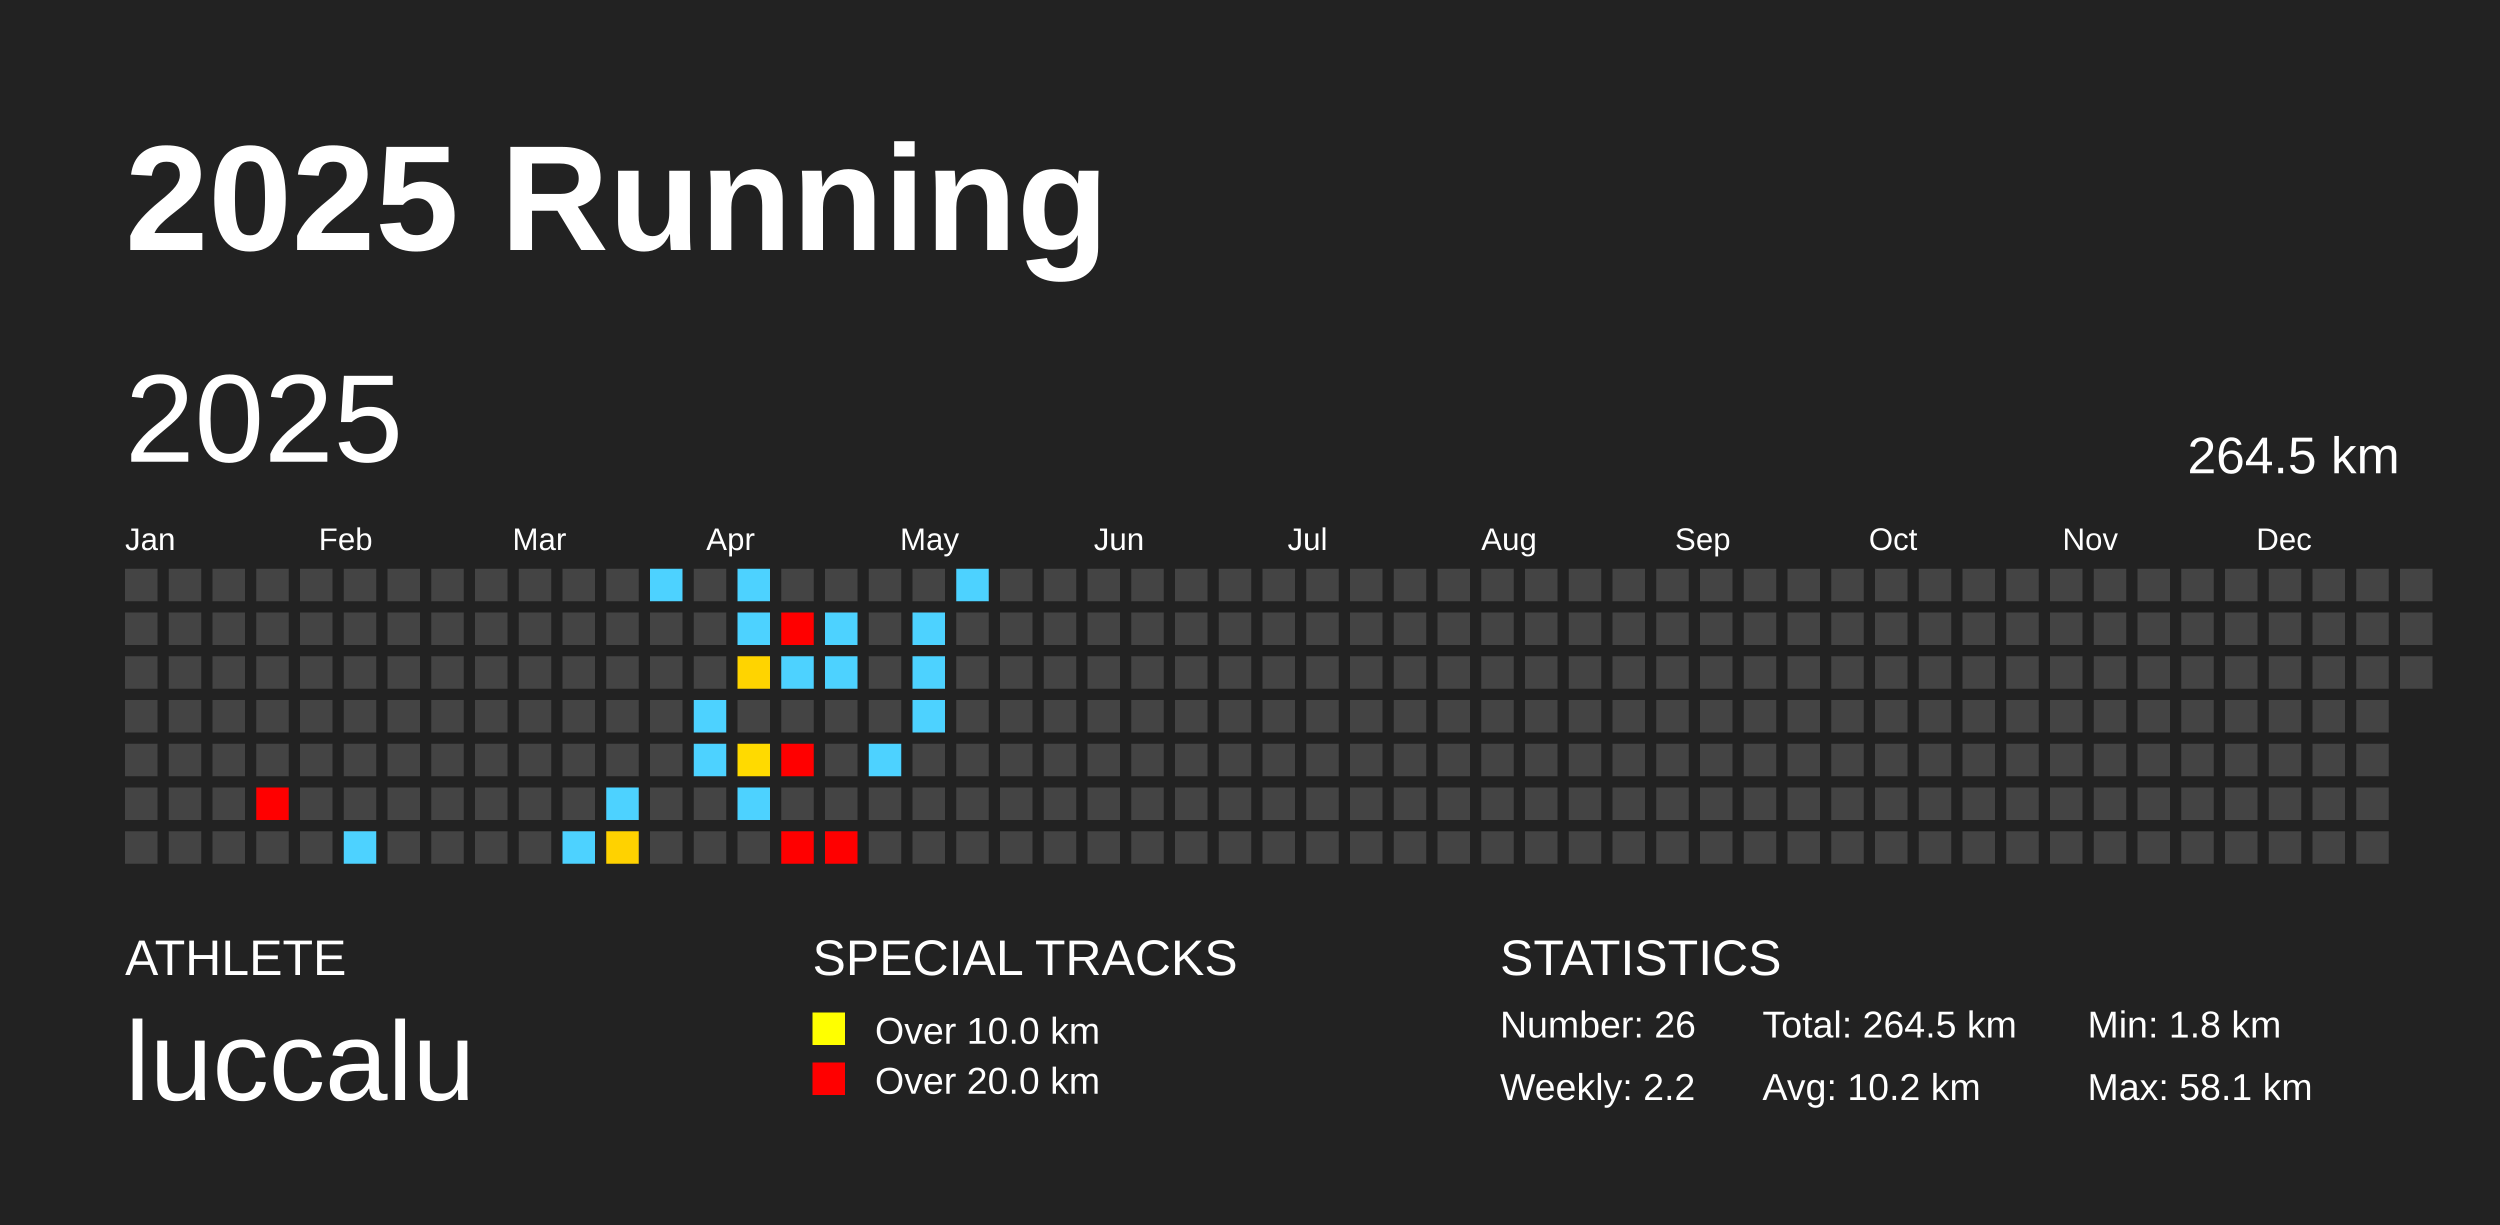
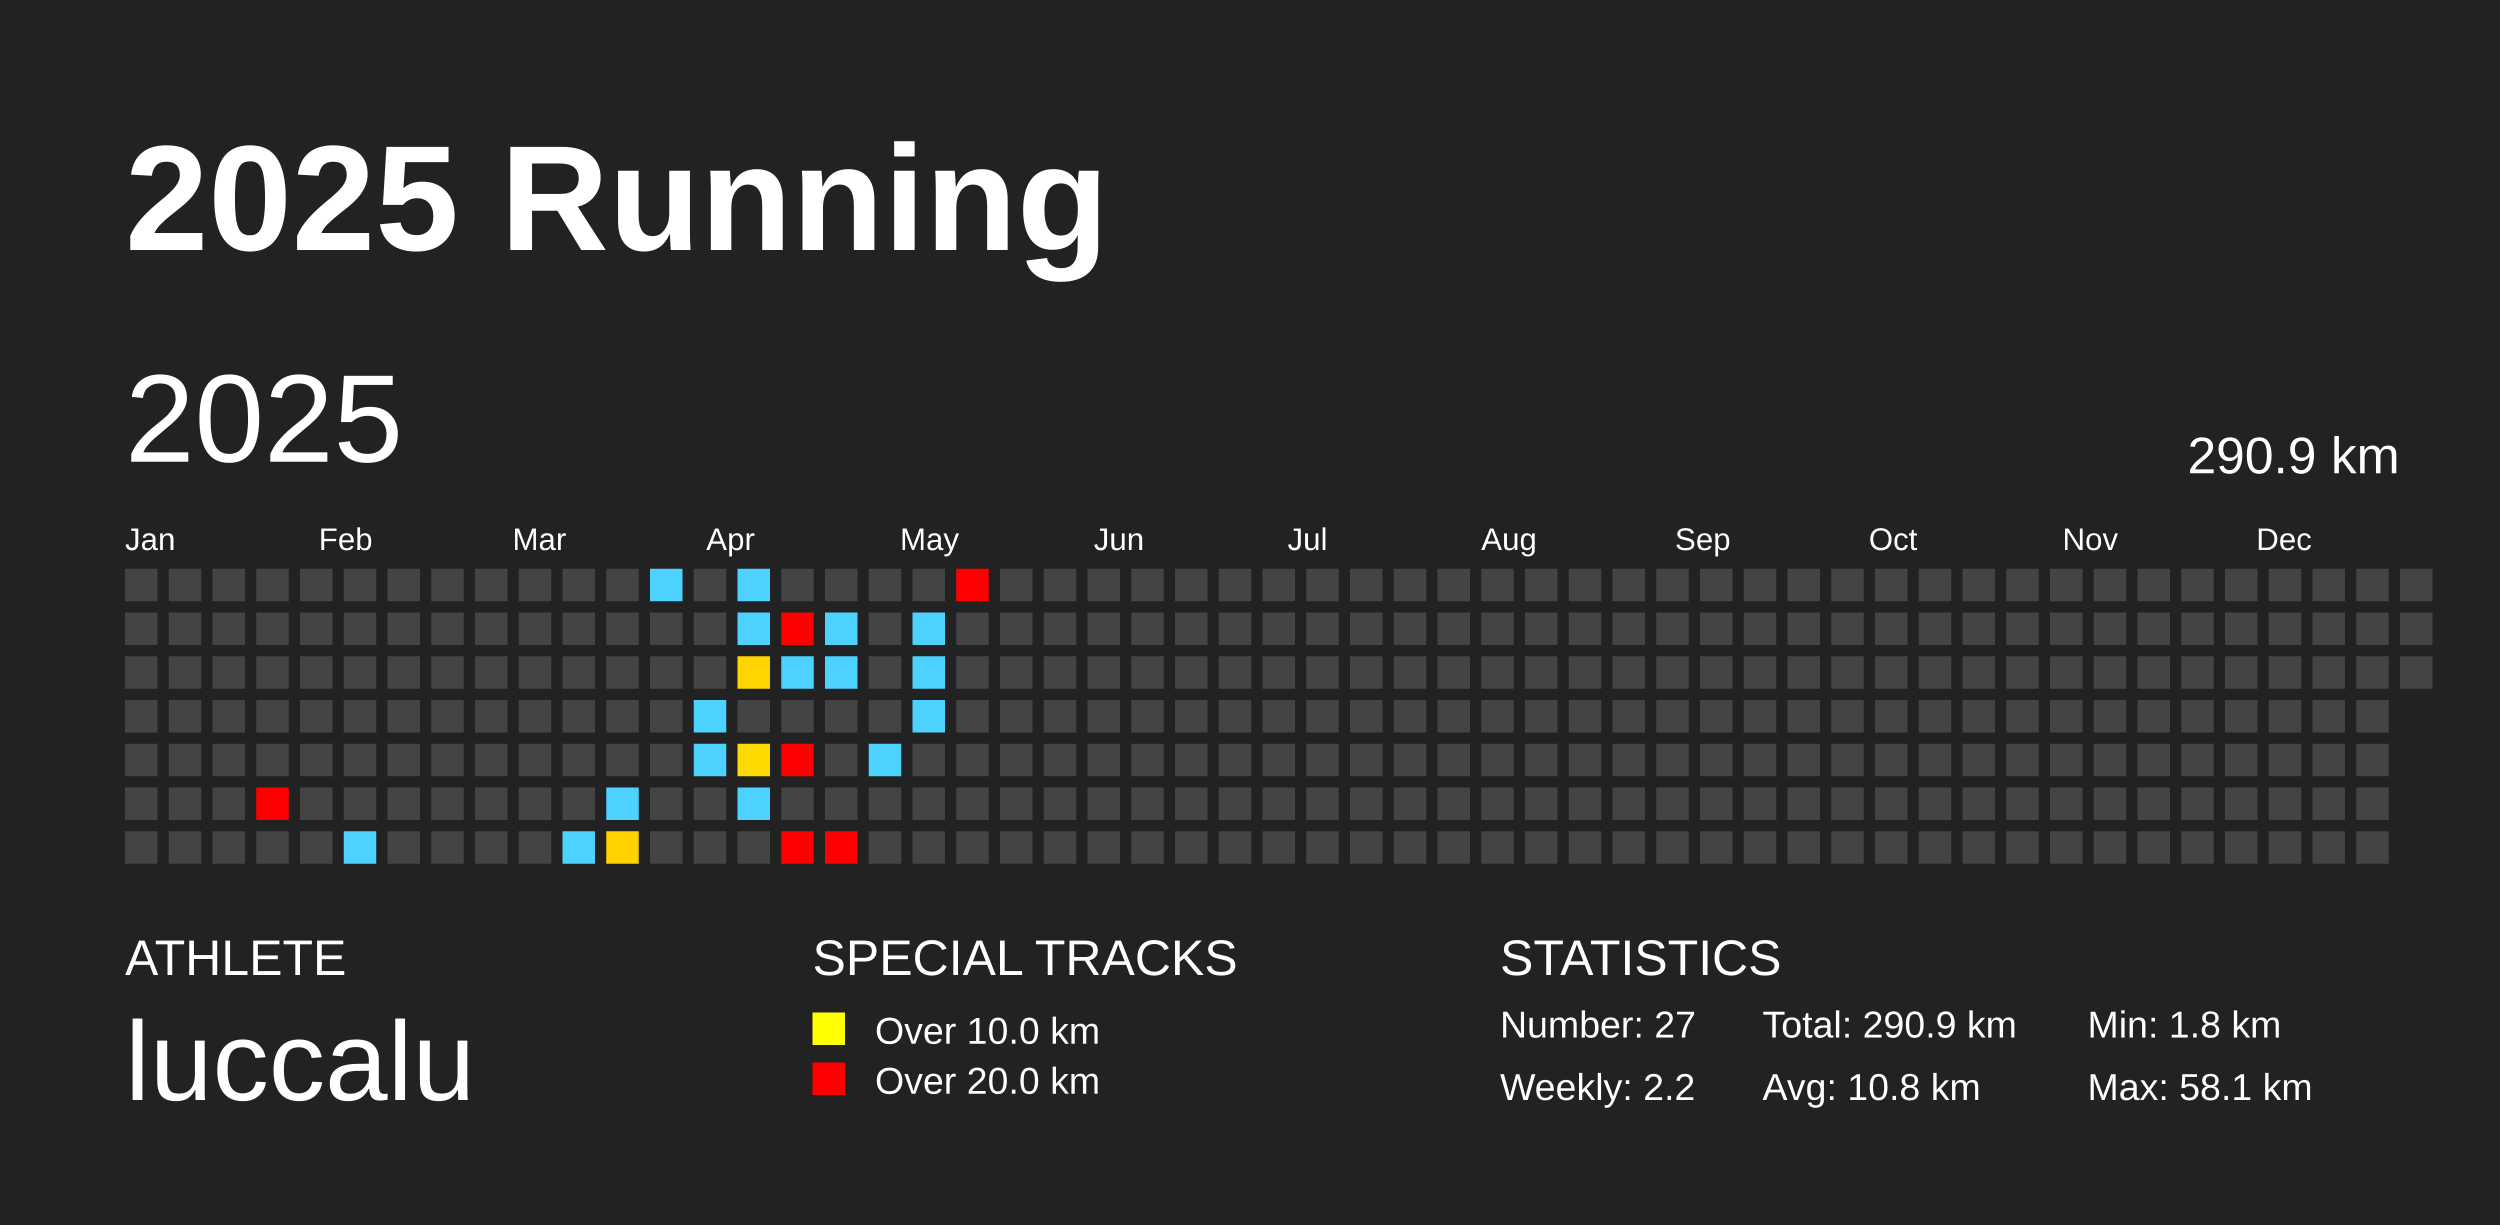
<svg xmlns="http://www.w3.org/2000/svg" baseProfile="full" height="98mm" version="1.1" viewBox="0,0,200,98" width="200mm">
  <defs />
  <rect fill="#222222" height="98" width="200" x="0" y="0" />
  <text fill="#FFFFFF" style="font-size:12px; font-family:Arial; font-weight:bold;" x="10" y="20">2025 Running</text>
  <text fill="#FFFFFF" style="font-size:4px; font-family:Arial" x="10" y="78">ATHLETE</text>
  <text fill="#FFFFFF" style="font-size:9px; font-family:Arial" x="10" y="88">luccalu</text>
  <text fill="#FFFFFF" style="font-size:4px; font-family:Arial" x="65" y="78">SPECIAL TRACKS</text>
  <rect fill="yellow" height="2.6" width="2.6" x="65" y="81" />
  <text fill="#FFFFFF" style="font-size:3px; font-family:Arial" x="70" y="83.5">Over 10.0 km</text>
  <rect fill="red" height="2.6" width="2.6" x="65" y="85" />
  <text fill="#FFFFFF" style="font-size:3px; font-family:Arial" x="70" y="87.5">Over 20.0 km</text>
  <text fill="#FFFFFF" style="font-size:4px; font-family:Arial" x="120" y="78">STATISTICS</text>
-   <text fill="#FFFFFF" style="font-size:3px; font-family:Arial" x="120" y="83">Number: 26</text>
+   <text fill="#FFFFFF" style="font-size:3px; font-family:Arial" x="120" y="83">Number: 27</text>
  <text fill="#FFFFFF" style="font-size:3px; font-family:Arial" x="120" y="88">Weekly: 2.2</text>
-   <text fill="#FFFFFF" style="font-size:3px; font-family:Arial" x="141" y="83">Total: 264.5 km</text>
-   <text fill="#FFFFFF" style="font-size:3px; font-family:Arial" x="141" y="88">Avg: 10.2 km</text>
+   <text fill="#FFFFFF" style="font-size:3px; font-family:Arial" x="141" y="83">Total: 290.9 km</text>
+   <text fill="#FFFFFF" style="font-size:3px; font-family:Arial" x="141" y="88">Avg: 10.8 km</text>
  <text fill="#FFFFFF" style="font-size:3px; font-family:Arial" x="167" y="83">Min: 1.8 km</text>
  <text fill="#FFFFFF" style="font-size:3px; font-family:Arial" x="167" y="88">Max: 58.1 km</text>
  <text dominant-baseline="hanging" fill="#FFFFFF" style="font-size:10.0px; font-family:Arial;" x="10" y="30">2025</text>
-   <text dominant-baseline="hanging" fill="#FFFFFF" style="font-size:4.125px; font-family:Arial;" x="175" y="35">264.5 km</text>
+   <text dominant-baseline="hanging" fill="#FFFFFF" style="font-size:4.125px; font-family:Arial;" x="175" y="35">290.9 km</text>
  <text fill="#FFFFFF" style="font-size:2.5px; font-family:Arial" x="10.0" y="44">Jan</text>
  <text fill="#FFFFFF" style="font-size:2.5px; font-family:Arial" x="25.5" y="44">Feb</text>
  <text fill="#FFFFFF" style="font-size:2.5px; font-family:Arial" x="41.0" y="44">Mar</text>
  <text fill="#FFFFFF" style="font-size:2.5px; font-family:Arial" x="56.5" y="44">Apr</text>
  <text fill="#FFFFFF" style="font-size:2.5px; font-family:Arial" x="72.0" y="44">May</text>
  <text fill="#FFFFFF" style="font-size:2.5px; font-family:Arial" x="87.5" y="44">Jun</text>
  <text fill="#FFFFFF" style="font-size:2.5px; font-family:Arial" x="103.0" y="44">Jul</text>
  <text fill="#FFFFFF" style="font-size:2.5px; font-family:Arial" x="118.5" y="44">Aug</text>
  <text fill="#FFFFFF" style="font-size:2.5px; font-family:Arial" x="134.0" y="44">Sep</text>
  <text fill="#FFFFFF" style="font-size:2.5px; font-family:Arial" x="149.5" y="44">Oct</text>
  <text fill="#FFFFFF" style="font-size:2.5px; font-family:Arial" x="165.0" y="44">Nov</text>
  <text fill="#FFFFFF" style="font-size:2.5px; font-family:Arial" x="180.5" y="44">Dec</text>
  <rect fill="#444444" height="2.6" width="2.6" x="10.0" y="45.5" />
  <rect fill="#444444" height="2.6" width="2.6" x="10.0" y="49.0" />
  <rect fill="#444444" height="2.6" width="2.6" x="10.0" y="52.5" />
  <rect fill="#444444" height="2.6" width="2.6" x="10.0" y="56.0" />
  <rect fill="#444444" height="2.6" width="2.6" x="10.0" y="59.5" />
  <rect fill="#444444" height="2.6" width="2.6" x="10.0" y="63.0" />
  <rect fill="#444444" height="2.6" width="2.6" x="10.0" y="66.5" />
  <rect fill="#444444" height="2.6" width="2.6" x="13.5" y="45.5" />
  <rect fill="#444444" height="2.6" width="2.6" x="13.5" y="49.0" />
  <rect fill="#444444" height="2.6" width="2.6" x="13.5" y="52.5" />
  <rect fill="#444444" height="2.6" width="2.6" x="13.5" y="56.0" />
  <rect fill="#444444" height="2.6" width="2.6" x="13.5" y="59.5" />
  <rect fill="#444444" height="2.6" width="2.6" x="13.5" y="63.0" />
  <rect fill="#444444" height="2.6" width="2.6" x="13.5" y="66.5" />
  <rect fill="#444444" height="2.6" width="2.6" x="17.0" y="45.5" />
  <rect fill="#444444" height="2.6" width="2.6" x="17.0" y="49.0" />
  <rect fill="#444444" height="2.6" width="2.6" x="17.0" y="52.5" />
  <rect fill="#444444" height="2.6" width="2.6" x="17.0" y="56.0" />
  <rect fill="#444444" height="2.6" width="2.6" x="17.0" y="59.5" />
  <rect fill="#444444" height="2.6" width="2.6" x="17.0" y="63.0" />
  <rect fill="#444444" height="2.6" width="2.6" x="17.0" y="66.5" />
  <rect fill="#444444" height="2.6" width="2.6" x="20.5" y="45.5" />
  <rect fill="#444444" height="2.6" width="2.6" x="20.5" y="49.0" />
  <rect fill="#444444" height="2.6" width="2.6" x="20.5" y="52.5" />
  <rect fill="#444444" height="2.6" width="2.6" x="20.5" y="56.0" />
  <rect fill="#444444" height="2.6" width="2.6" x="20.5" y="59.5" />
  <rect fill="red" height="2.6" width="2.6" x="20.5" y="63.0" />
  <rect fill="#444444" height="2.6" width="2.6" x="20.5" y="66.5" />
  <rect fill="#444444" height="2.6" width="2.6" x="24.0" y="45.5" />
  <rect fill="#444444" height="2.6" width="2.6" x="24.0" y="49.0" />
  <rect fill="#444444" height="2.6" width="2.6" x="24.0" y="52.5" />
  <rect fill="#444444" height="2.6" width="2.6" x="24.0" y="56.0" />
  <rect fill="#444444" height="2.6" width="2.6" x="24.0" y="59.5" />
  <rect fill="#444444" height="2.6" width="2.6" x="24.0" y="63.0" />
  <rect fill="#444444" height="2.6" width="2.6" x="24.0" y="66.5" />
  <rect fill="#444444" height="2.6" width="2.6" x="27.5" y="45.5" />
  <rect fill="#444444" height="2.6" width="2.6" x="27.5" y="49.0" />
  <rect fill="#444444" height="2.6" width="2.6" x="27.5" y="52.5" />
  <rect fill="#444444" height="2.6" width="2.6" x="27.5" y="56.0" />
  <rect fill="#444444" height="2.6" width="2.6" x="27.5" y="59.5" />
  <rect fill="#444444" height="2.6" width="2.6" x="27.5" y="63.0" />
  <rect fill="#4dd2ff" height="2.6" width="2.6" x="27.5" y="66.5" />
  <rect fill="#444444" height="2.6" width="2.6" x="31.0" y="45.5" />
  <rect fill="#444444" height="2.6" width="2.6" x="31.0" y="49.0" />
  <rect fill="#444444" height="2.6" width="2.6" x="31.0" y="52.5" />
  <rect fill="#444444" height="2.6" width="2.6" x="31.0" y="56.0" />
  <rect fill="#444444" height="2.6" width="2.6" x="31.0" y="59.5" />
  <rect fill="#444444" height="2.6" width="2.6" x="31.0" y="63.0" />
  <rect fill="#444444" height="2.6" width="2.6" x="31.0" y="66.5" />
  <rect fill="#444444" height="2.6" width="2.6" x="34.5" y="45.5" />
  <rect fill="#444444" height="2.6" width="2.6" x="34.5" y="49.0" />
  <rect fill="#444444" height="2.6" width="2.6" x="34.5" y="52.5" />
  <rect fill="#444444" height="2.6" width="2.6" x="34.5" y="56.0" />
  <rect fill="#444444" height="2.6" width="2.6" x="34.5" y="59.5" />
  <rect fill="#444444" height="2.6" width="2.6" x="34.5" y="63.0" />
  <rect fill="#444444" height="2.6" width="2.6" x="34.5" y="66.5" />
  <rect fill="#444444" height="2.6" width="2.6" x="38.0" y="45.5" />
  <rect fill="#444444" height="2.6" width="2.6" x="38.0" y="49.0" />
  <rect fill="#444444" height="2.6" width="2.6" x="38.0" y="52.5" />
  <rect fill="#444444" height="2.6" width="2.6" x="38.0" y="56.0" />
  <rect fill="#444444" height="2.6" width="2.6" x="38.0" y="59.5" />
  <rect fill="#444444" height="2.6" width="2.6" x="38.0" y="63.0" />
  <rect fill="#444444" height="2.6" width="2.6" x="38.0" y="66.5" />
  <rect fill="#444444" height="2.6" width="2.6" x="41.5" y="45.5" />
  <rect fill="#444444" height="2.6" width="2.6" x="41.5" y="49.0" />
  <rect fill="#444444" height="2.6" width="2.6" x="41.5" y="52.5" />
  <rect fill="#444444" height="2.6" width="2.6" x="41.5" y="56.0" />
  <rect fill="#444444" height="2.6" width="2.6" x="41.5" y="59.5" />
  <rect fill="#444444" height="2.6" width="2.6" x="41.5" y="63.0" />
  <rect fill="#444444" height="2.6" width="2.6" x="41.5" y="66.5" />
  <rect fill="#444444" height="2.6" width="2.6" x="45.0" y="45.5" />
  <rect fill="#444444" height="2.6" width="2.6" x="45.0" y="49.0" />
  <rect fill="#444444" height="2.6" width="2.6" x="45.0" y="52.5" />
  <rect fill="#444444" height="2.6" width="2.6" x="45.0" y="56.0" />
  <rect fill="#444444" height="2.6" width="2.6" x="45.0" y="59.5" />
  <rect fill="#444444" height="2.6" width="2.6" x="45.0" y="63.0" />
  <rect fill="#4dd2ff" height="2.6" width="2.6" x="45.0" y="66.5" />
  <rect fill="#444444" height="2.6" width="2.6" x="48.5" y="45.5" />
  <rect fill="#444444" height="2.6" width="2.6" x="48.5" y="49.0" />
  <rect fill="#444444" height="2.6" width="2.6" x="48.5" y="52.5" />
  <rect fill="#444444" height="2.6" width="2.6" x="48.5" y="56.0" />
  <rect fill="#444444" height="2.6" width="2.6" x="48.5" y="59.5" />
  <rect fill="#4dd2ff" height="2.6" width="2.6" x="48.5" y="63.0" />
  <rect fill="#ffd200" height="2.6" width="2.6" x="48.5" y="66.5" />
  <rect fill="#4dd2ff" height="2.6" width="2.6" x="52.0" y="45.5" />
  <rect fill="#444444" height="2.6" width="2.6" x="52.0" y="49.0" />
  <rect fill="#444444" height="2.6" width="2.6" x="52.0" y="52.5" />
  <rect fill="#444444" height="2.6" width="2.6" x="52.0" y="56.0" />
  <rect fill="#444444" height="2.6" width="2.6" x="52.0" y="59.5" />
  <rect fill="#444444" height="2.6" width="2.6" x="52.0" y="63.0" />
  <rect fill="#444444" height="2.6" width="2.6" x="52.0" y="66.5" />
  <rect fill="#444444" height="2.6" width="2.6" x="55.5" y="45.5" />
  <rect fill="#444444" height="2.6" width="2.6" x="55.5" y="49.0" />
  <rect fill="#444444" height="2.6" width="2.6" x="55.5" y="52.5" />
  <rect fill="#4dd2ff" height="2.6" width="2.6" x="55.5" y="56.0" />
  <rect fill="#4dd2ff" height="2.6" width="2.6" x="55.5" y="59.5" />
  <rect fill="#444444" height="2.6" width="2.6" x="55.5" y="63.0" />
  <rect fill="#444444" height="2.6" width="2.6" x="55.5" y="66.5" />
  <rect fill="#4dd2ff" height="2.6" width="2.6" x="59.0" y="45.5" />
  <rect fill="#4dd2ff" height="2.6" width="2.6" x="59.0" y="49.0" />
  <rect fill="#ffd400" height="2.6" width="2.6" x="59.0" y="52.5" />
  <rect fill="#444444" height="2.6" width="2.6" x="59.0" y="56.0" />
  <rect fill="#ffda00" height="2.6" width="2.6" x="59.0" y="59.5" />
  <rect fill="#4dd2ff" height="2.6" width="2.6" x="59.0" y="63.0" />
  <rect fill="#444444" height="2.6" width="2.6" x="59.0" y="66.5" />
  <rect fill="#444444" height="2.6" width="2.6" x="62.5" y="45.5" />
  <rect fill="red" height="2.6" width="2.6" x="62.5" y="49.0" />
  <rect fill="#4dd2ff" height="2.6" width="2.6" x="62.5" y="52.5" />
  <rect fill="#444444" height="2.6" width="2.6" x="62.5" y="56.0" />
  <rect fill="red" height="2.6" width="2.6" x="62.5" y="59.5" />
  <rect fill="#444444" height="2.6" width="2.6" x="62.5" y="63.0" />
  <rect fill="red" height="2.6" width="2.6" x="62.5" y="66.5" />
  <rect fill="#444444" height="2.6" width="2.6" x="66.0" y="45.5" />
  <rect fill="#4dd2ff" height="2.6" width="2.6" x="66.0" y="49.0" />
  <rect fill="#4dd2ff" height="2.6" width="2.6" x="66.0" y="52.5" />
  <rect fill="#444444" height="2.6" width="2.6" x="66.0" y="56.0" />
  <rect fill="#444444" height="2.6" width="2.6" x="66.0" y="59.5" />
  <rect fill="#444444" height="2.6" width="2.6" x="66.0" y="63.0" />
  <rect fill="red" height="2.6" width="2.6" x="66.0" y="66.5" />
  <rect fill="#444444" height="2.6" width="2.6" x="69.5" y="45.5" />
  <rect fill="#444444" height="2.6" width="2.6" x="69.5" y="49.0" />
  <rect fill="#444444" height="2.6" width="2.6" x="69.5" y="52.5" />
  <rect fill="#444444" height="2.6" width="2.6" x="69.5" y="56.0" />
  <rect fill="#4dd2ff" height="2.6" width="2.6" x="69.5" y="59.5" />
  <rect fill="#444444" height="2.6" width="2.6" x="69.5" y="63.0" />
  <rect fill="#444444" height="2.6" width="2.6" x="69.5" y="66.5" />
  <rect fill="#444444" height="2.6" width="2.6" x="73.0" y="45.5" />
  <rect fill="#4dd2ff" height="2.6" width="2.6" x="73.0" y="49.0" />
  <rect fill="#4dd2ff" height="2.6" width="2.6" x="73.0" y="52.5" />
  <rect fill="#4dd2ff" height="2.6" width="2.6" x="73.0" y="56.0" />
  <rect fill="#444444" height="2.6" width="2.6" x="73.0" y="59.5" />
  <rect fill="#444444" height="2.6" width="2.6" x="73.0" y="63.0" />
  <rect fill="#444444" height="2.6" width="2.6" x="73.0" y="66.5" />
-   <rect fill="#4dd2ff" height="2.6" width="2.6" x="76.5" y="45.5" />
+   <rect fill="red" height="2.6" width="2.6" x="76.5" y="45.5" />
  <rect fill="#444444" height="2.6" width="2.6" x="76.5" y="49.0" />
  <rect fill="#444444" height="2.6" width="2.6" x="76.5" y="52.5" />
  <rect fill="#444444" height="2.6" width="2.6" x="76.5" y="56.0" />
  <rect fill="#444444" height="2.6" width="2.6" x="76.5" y="59.5" />
  <rect fill="#444444" height="2.6" width="2.6" x="76.5" y="63.0" />
  <rect fill="#444444" height="2.6" width="2.6" x="76.5" y="66.5" />
  <rect fill="#444444" height="2.6" width="2.6" x="80.0" y="45.5" />
  <rect fill="#444444" height="2.6" width="2.6" x="80.0" y="49.0" />
  <rect fill="#444444" height="2.6" width="2.6" x="80.0" y="52.5" />
  <rect fill="#444444" height="2.6" width="2.6" x="80.0" y="56.0" />
  <rect fill="#444444" height="2.6" width="2.6" x="80.0" y="59.5" />
  <rect fill="#444444" height="2.6" width="2.6" x="80.0" y="63.0" />
  <rect fill="#444444" height="2.6" width="2.6" x="80.0" y="66.5" />
  <rect fill="#444444" height="2.6" width="2.6" x="83.5" y="45.5" />
  <rect fill="#444444" height="2.6" width="2.6" x="83.5" y="49.0" />
  <rect fill="#444444" height="2.6" width="2.6" x="83.5" y="52.5" />
  <rect fill="#444444" height="2.6" width="2.6" x="83.5" y="56.0" />
  <rect fill="#444444" height="2.6" width="2.6" x="83.5" y="59.5" />
  <rect fill="#444444" height="2.6" width="2.6" x="83.5" y="63.0" />
  <rect fill="#444444" height="2.6" width="2.6" x="83.5" y="66.5" />
  <rect fill="#444444" height="2.6" width="2.6" x="87.0" y="45.5" />
  <rect fill="#444444" height="2.6" width="2.6" x="87.0" y="49.0" />
  <rect fill="#444444" height="2.6" width="2.6" x="87.0" y="52.5" />
  <rect fill="#444444" height="2.6" width="2.6" x="87.0" y="56.0" />
  <rect fill="#444444" height="2.6" width="2.6" x="87.0" y="59.5" />
  <rect fill="#444444" height="2.6" width="2.6" x="87.0" y="63.0" />
  <rect fill="#444444" height="2.6" width="2.6" x="87.0" y="66.5" />
  <rect fill="#444444" height="2.6" width="2.6" x="90.5" y="45.5" />
  <rect fill="#444444" height="2.6" width="2.6" x="90.5" y="49.0" />
  <rect fill="#444444" height="2.6" width="2.6" x="90.5" y="52.5" />
  <rect fill="#444444" height="2.6" width="2.6" x="90.5" y="56.0" />
  <rect fill="#444444" height="2.6" width="2.6" x="90.5" y="59.5" />
  <rect fill="#444444" height="2.6" width="2.6" x="90.5" y="63.0" />
  <rect fill="#444444" height="2.6" width="2.6" x="90.5" y="66.5" />
  <rect fill="#444444" height="2.6" width="2.6" x="94.0" y="45.5" />
  <rect fill="#444444" height="2.6" width="2.6" x="94.0" y="49.0" />
  <rect fill="#444444" height="2.6" width="2.6" x="94.0" y="52.5" />
  <rect fill="#444444" height="2.6" width="2.6" x="94.0" y="56.0" />
  <rect fill="#444444" height="2.6" width="2.6" x="94.0" y="59.5" />
  <rect fill="#444444" height="2.6" width="2.6" x="94.0" y="63.0" />
  <rect fill="#444444" height="2.6" width="2.6" x="94.0" y="66.5" />
  <rect fill="#444444" height="2.6" width="2.6" x="97.5" y="45.5" />
  <rect fill="#444444" height="2.6" width="2.6" x="97.5" y="49.0" />
  <rect fill="#444444" height="2.6" width="2.6" x="97.5" y="52.5" />
  <rect fill="#444444" height="2.6" width="2.6" x="97.5" y="56.0" />
  <rect fill="#444444" height="2.6" width="2.6" x="97.5" y="59.5" />
  <rect fill="#444444" height="2.6" width="2.6" x="97.5" y="63.0" />
  <rect fill="#444444" height="2.6" width="2.6" x="97.5" y="66.5" />
  <rect fill="#444444" height="2.6" width="2.6" x="101.0" y="45.5" />
  <rect fill="#444444" height="2.6" width="2.6" x="101.0" y="49.0" />
  <rect fill="#444444" height="2.6" width="2.6" x="101.0" y="52.5" />
  <rect fill="#444444" height="2.6" width="2.6" x="101.0" y="56.0" />
  <rect fill="#444444" height="2.6" width="2.6" x="101.0" y="59.5" />
  <rect fill="#444444" height="2.6" width="2.6" x="101.0" y="63.0" />
  <rect fill="#444444" height="2.6" width="2.6" x="101.0" y="66.5" />
  <rect fill="#444444" height="2.6" width="2.6" x="104.5" y="45.5" />
  <rect fill="#444444" height="2.6" width="2.6" x="104.5" y="49.0" />
  <rect fill="#444444" height="2.6" width="2.6" x="104.5" y="52.5" />
  <rect fill="#444444" height="2.6" width="2.6" x="104.5" y="56.0" />
  <rect fill="#444444" height="2.6" width="2.6" x="104.5" y="59.5" />
  <rect fill="#444444" height="2.6" width="2.6" x="104.5" y="63.0" />
  <rect fill="#444444" height="2.6" width="2.6" x="104.5" y="66.5" />
  <rect fill="#444444" height="2.6" width="2.6" x="108.0" y="45.5" />
  <rect fill="#444444" height="2.6" width="2.6" x="108.0" y="49.0" />
  <rect fill="#444444" height="2.6" width="2.6" x="108.0" y="52.5" />
  <rect fill="#444444" height="2.6" width="2.6" x="108.0" y="56.0" />
  <rect fill="#444444" height="2.6" width="2.6" x="108.0" y="59.5" />
  <rect fill="#444444" height="2.6" width="2.6" x="108.0" y="63.0" />
  <rect fill="#444444" height="2.6" width="2.6" x="108.0" y="66.5" />
  <rect fill="#444444" height="2.6" width="2.6" x="111.5" y="45.5" />
  <rect fill="#444444" height="2.6" width="2.6" x="111.5" y="49.0" />
  <rect fill="#444444" height="2.6" width="2.6" x="111.5" y="52.5" />
  <rect fill="#444444" height="2.6" width="2.6" x="111.5" y="56.0" />
  <rect fill="#444444" height="2.6" width="2.6" x="111.5" y="59.5" />
  <rect fill="#444444" height="2.6" width="2.6" x="111.5" y="63.0" />
  <rect fill="#444444" height="2.6" width="2.6" x="111.5" y="66.5" />
  <rect fill="#444444" height="2.6" width="2.6" x="115.0" y="45.5" />
  <rect fill="#444444" height="2.6" width="2.6" x="115.0" y="49.0" />
  <rect fill="#444444" height="2.6" width="2.6" x="115.0" y="52.5" />
  <rect fill="#444444" height="2.6" width="2.6" x="115.0" y="56.0" />
  <rect fill="#444444" height="2.6" width="2.6" x="115.0" y="59.5" />
  <rect fill="#444444" height="2.6" width="2.6" x="115.0" y="63.0" />
  <rect fill="#444444" height="2.6" width="2.6" x="115.0" y="66.5" />
  <rect fill="#444444" height="2.6" width="2.6" x="118.5" y="45.5" />
  <rect fill="#444444" height="2.6" width="2.6" x="118.5" y="49.0" />
  <rect fill="#444444" height="2.6" width="2.6" x="118.5" y="52.5" />
  <rect fill="#444444" height="2.6" width="2.6" x="118.5" y="56.0" />
  <rect fill="#444444" height="2.6" width="2.6" x="118.5" y="59.5" />
  <rect fill="#444444" height="2.6" width="2.6" x="118.5" y="63.0" />
  <rect fill="#444444" height="2.6" width="2.6" x="118.5" y="66.5" />
  <rect fill="#444444" height="2.6" width="2.6" x="122.0" y="45.5" />
  <rect fill="#444444" height="2.6" width="2.6" x="122.0" y="49.0" />
  <rect fill="#444444" height="2.6" width="2.6" x="122.0" y="52.5" />
  <rect fill="#444444" height="2.6" width="2.6" x="122.0" y="56.0" />
  <rect fill="#444444" height="2.6" width="2.6" x="122.0" y="59.5" />
  <rect fill="#444444" height="2.6" width="2.6" x="122.0" y="63.0" />
  <rect fill="#444444" height="2.6" width="2.6" x="122.0" y="66.5" />
  <rect fill="#444444" height="2.6" width="2.6" x="125.5" y="45.5" />
  <rect fill="#444444" height="2.6" width="2.6" x="125.5" y="49.0" />
  <rect fill="#444444" height="2.6" width="2.6" x="125.5" y="52.5" />
  <rect fill="#444444" height="2.6" width="2.6" x="125.5" y="56.0" />
  <rect fill="#444444" height="2.6" width="2.6" x="125.5" y="59.5" />
  <rect fill="#444444" height="2.6" width="2.6" x="125.5" y="63.0" />
  <rect fill="#444444" height="2.6" width="2.6" x="125.5" y="66.5" />
  <rect fill="#444444" height="2.6" width="2.6" x="129.0" y="45.5" />
  <rect fill="#444444" height="2.6" width="2.6" x="129.0" y="49.0" />
  <rect fill="#444444" height="2.6" width="2.6" x="129.0" y="52.5" />
  <rect fill="#444444" height="2.6" width="2.6" x="129.0" y="56.0" />
  <rect fill="#444444" height="2.6" width="2.6" x="129.0" y="59.5" />
  <rect fill="#444444" height="2.6" width="2.6" x="129.0" y="63.0" />
  <rect fill="#444444" height="2.6" width="2.6" x="129.0" y="66.5" />
  <rect fill="#444444" height="2.6" width="2.6" x="132.5" y="45.5" />
  <rect fill="#444444" height="2.6" width="2.6" x="132.5" y="49.0" />
  <rect fill="#444444" height="2.6" width="2.6" x="132.5" y="52.5" />
  <rect fill="#444444" height="2.6" width="2.6" x="132.5" y="56.0" />
  <rect fill="#444444" height="2.6" width="2.6" x="132.5" y="59.5" />
  <rect fill="#444444" height="2.6" width="2.6" x="132.5" y="63.0" />
  <rect fill="#444444" height="2.6" width="2.6" x="132.5" y="66.5" />
  <rect fill="#444444" height="2.6" width="2.6" x="136.0" y="45.5" />
  <rect fill="#444444" height="2.6" width="2.6" x="136.0" y="49.0" />
  <rect fill="#444444" height="2.6" width="2.6" x="136.0" y="52.5" />
  <rect fill="#444444" height="2.6" width="2.6" x="136.0" y="56.0" />
  <rect fill="#444444" height="2.6" width="2.6" x="136.0" y="59.5" />
  <rect fill="#444444" height="2.6" width="2.6" x="136.0" y="63.0" />
  <rect fill="#444444" height="2.6" width="2.6" x="136.0" y="66.5" />
  <rect fill="#444444" height="2.6" width="2.6" x="139.5" y="45.5" />
  <rect fill="#444444" height="2.6" width="2.6" x="139.5" y="49.0" />
  <rect fill="#444444" height="2.6" width="2.6" x="139.5" y="52.5" />
  <rect fill="#444444" height="2.6" width="2.6" x="139.5" y="56.0" />
  <rect fill="#444444" height="2.6" width="2.6" x="139.5" y="59.5" />
  <rect fill="#444444" height="2.6" width="2.6" x="139.5" y="63.0" />
  <rect fill="#444444" height="2.6" width="2.6" x="139.5" y="66.5" />
  <rect fill="#444444" height="2.6" width="2.6" x="143.0" y="45.5" />
  <rect fill="#444444" height="2.6" width="2.6" x="143.0" y="49.0" />
  <rect fill="#444444" height="2.6" width="2.6" x="143.0" y="52.5" />
  <rect fill="#444444" height="2.6" width="2.6" x="143.0" y="56.0" />
  <rect fill="#444444" height="2.6" width="2.6" x="143.0" y="59.5" />
  <rect fill="#444444" height="2.6" width="2.6" x="143.0" y="63.0" />
  <rect fill="#444444" height="2.6" width="2.6" x="143.0" y="66.5" />
  <rect fill="#444444" height="2.6" width="2.6" x="146.5" y="45.5" />
  <rect fill="#444444" height="2.6" width="2.6" x="146.5" y="49.0" />
  <rect fill="#444444" height="2.6" width="2.6" x="146.5" y="52.5" />
  <rect fill="#444444" height="2.6" width="2.6" x="146.5" y="56.0" />
  <rect fill="#444444" height="2.6" width="2.6" x="146.5" y="59.5" />
  <rect fill="#444444" height="2.6" width="2.6" x="146.5" y="63.0" />
  <rect fill="#444444" height="2.6" width="2.6" x="146.5" y="66.5" />
  <rect fill="#444444" height="2.6" width="2.6" x="150.0" y="45.5" />
  <rect fill="#444444" height="2.6" width="2.6" x="150.0" y="49.0" />
  <rect fill="#444444" height="2.6" width="2.6" x="150.0" y="52.5" />
  <rect fill="#444444" height="2.6" width="2.6" x="150.0" y="56.0" />
  <rect fill="#444444" height="2.6" width="2.6" x="150.0" y="59.5" />
  <rect fill="#444444" height="2.6" width="2.6" x="150.0" y="63.0" />
  <rect fill="#444444" height="2.6" width="2.6" x="150.0" y="66.5" />
  <rect fill="#444444" height="2.6" width="2.6" x="153.5" y="45.5" />
  <rect fill="#444444" height="2.6" width="2.6" x="153.5" y="49.0" />
  <rect fill="#444444" height="2.6" width="2.6" x="153.5" y="52.5" />
  <rect fill="#444444" height="2.6" width="2.6" x="153.5" y="56.0" />
  <rect fill="#444444" height="2.6" width="2.6" x="153.5" y="59.5" />
  <rect fill="#444444" height="2.6" width="2.6" x="153.5" y="63.0" />
  <rect fill="#444444" height="2.6" width="2.6" x="153.5" y="66.5" />
  <rect fill="#444444" height="2.6" width="2.6" x="157.0" y="45.5" />
  <rect fill="#444444" height="2.6" width="2.6" x="157.0" y="49.0" />
  <rect fill="#444444" height="2.6" width="2.6" x="157.0" y="52.5" />
  <rect fill="#444444" height="2.6" width="2.6" x="157.0" y="56.0" />
  <rect fill="#444444" height="2.6" width="2.6" x="157.0" y="59.5" />
  <rect fill="#444444" height="2.6" width="2.6" x="157.0" y="63.0" />
  <rect fill="#444444" height="2.6" width="2.6" x="157.0" y="66.5" />
  <rect fill="#444444" height="2.6" width="2.6" x="160.5" y="45.5" />
  <rect fill="#444444" height="2.6" width="2.6" x="160.5" y="49.0" />
  <rect fill="#444444" height="2.6" width="2.6" x="160.5" y="52.5" />
  <rect fill="#444444" height="2.6" width="2.6" x="160.5" y="56.0" />
  <rect fill="#444444" height="2.6" width="2.6" x="160.5" y="59.5" />
  <rect fill="#444444" height="2.6" width="2.6" x="160.5" y="63.0" />
  <rect fill="#444444" height="2.6" width="2.6" x="160.5" y="66.5" />
  <rect fill="#444444" height="2.6" width="2.6" x="164.0" y="45.5" />
  <rect fill="#444444" height="2.6" width="2.6" x="164.0" y="49.0" />
  <rect fill="#444444" height="2.6" width="2.6" x="164.0" y="52.5" />
  <rect fill="#444444" height="2.6" width="2.6" x="164.0" y="56.0" />
  <rect fill="#444444" height="2.6" width="2.6" x="164.0" y="59.5" />
  <rect fill="#444444" height="2.6" width="2.6" x="164.0" y="63.0" />
  <rect fill="#444444" height="2.6" width="2.6" x="164.0" y="66.5" />
  <rect fill="#444444" height="2.6" width="2.6" x="167.5" y="45.5" />
  <rect fill="#444444" height="2.6" width="2.6" x="167.5" y="49.0" />
  <rect fill="#444444" height="2.6" width="2.6" x="167.5" y="52.5" />
  <rect fill="#444444" height="2.6" width="2.6" x="167.5" y="56.0" />
  <rect fill="#444444" height="2.6" width="2.6" x="167.5" y="59.5" />
  <rect fill="#444444" height="2.6" width="2.6" x="167.5" y="63.0" />
  <rect fill="#444444" height="2.6" width="2.6" x="167.5" y="66.5" />
  <rect fill="#444444" height="2.6" width="2.6" x="171.0" y="45.5" />
  <rect fill="#444444" height="2.6" width="2.6" x="171.0" y="49.0" />
  <rect fill="#444444" height="2.6" width="2.6" x="171.0" y="52.5" />
  <rect fill="#444444" height="2.6" width="2.6" x="171.0" y="56.0" />
  <rect fill="#444444" height="2.6" width="2.6" x="171.0" y="59.5" />
  <rect fill="#444444" height="2.6" width="2.6" x="171.0" y="63.0" />
  <rect fill="#444444" height="2.6" width="2.6" x="171.0" y="66.5" />
  <rect fill="#444444" height="2.6" width="2.6" x="174.5" y="45.5" />
  <rect fill="#444444" height="2.6" width="2.6" x="174.5" y="49.0" />
  <rect fill="#444444" height="2.6" width="2.6" x="174.5" y="52.5" />
  <rect fill="#444444" height="2.6" width="2.6" x="174.5" y="56.0" />
  <rect fill="#444444" height="2.6" width="2.6" x="174.5" y="59.5" />
  <rect fill="#444444" height="2.6" width="2.6" x="174.5" y="63.0" />
  <rect fill="#444444" height="2.6" width="2.6" x="174.5" y="66.5" />
  <rect fill="#444444" height="2.6" width="2.6" x="178.0" y="45.5" />
  <rect fill="#444444" height="2.6" width="2.6" x="178.0" y="49.0" />
  <rect fill="#444444" height="2.6" width="2.6" x="178.0" y="52.5" />
  <rect fill="#444444" height="2.6" width="2.6" x="178.0" y="56.0" />
  <rect fill="#444444" height="2.6" width="2.6" x="178.0" y="59.5" />
  <rect fill="#444444" height="2.6" width="2.6" x="178.0" y="63.0" />
  <rect fill="#444444" height="2.6" width="2.6" x="178.0" y="66.5" />
  <rect fill="#444444" height="2.6" width="2.6" x="181.5" y="45.5" />
  <rect fill="#444444" height="2.6" width="2.6" x="181.5" y="49.0" />
  <rect fill="#444444" height="2.6" width="2.6" x="181.5" y="52.5" />
  <rect fill="#444444" height="2.6" width="2.6" x="181.5" y="56.0" />
  <rect fill="#444444" height="2.6" width="2.6" x="181.5" y="59.5" />
  <rect fill="#444444" height="2.6" width="2.6" x="181.5" y="63.0" />
  <rect fill="#444444" height="2.6" width="2.6" x="181.5" y="66.5" />
  <rect fill="#444444" height="2.6" width="2.6" x="185.0" y="45.5" />
  <rect fill="#444444" height="2.6" width="2.6" x="185.0" y="49.0" />
  <rect fill="#444444" height="2.6" width="2.6" x="185.0" y="52.5" />
  <rect fill="#444444" height="2.6" width="2.6" x="185.0" y="56.0" />
  <rect fill="#444444" height="2.6" width="2.6" x="185.0" y="59.5" />
  <rect fill="#444444" height="2.6" width="2.6" x="185.0" y="63.0" />
  <rect fill="#444444" height="2.6" width="2.6" x="185.0" y="66.5" />
  <rect fill="#444444" height="2.6" width="2.6" x="188.5" y="45.5" />
  <rect fill="#444444" height="2.6" width="2.6" x="188.5" y="49.0" />
  <rect fill="#444444" height="2.6" width="2.6" x="188.5" y="52.5" />
  <rect fill="#444444" height="2.6" width="2.6" x="188.5" y="56.0" />
  <rect fill="#444444" height="2.6" width="2.6" x="188.5" y="59.5" />
  <rect fill="#444444" height="2.6" width="2.6" x="188.5" y="63.0" />
  <rect fill="#444444" height="2.6" width="2.6" x="188.5" y="66.5" />
  <rect fill="#444444" height="2.6" width="2.6" x="192.0" y="45.5" />
  <rect fill="#444444" height="2.6" width="2.6" x="192.0" y="49.0" />
  <rect fill="#444444" height="2.6" width="2.6" x="192.0" y="52.5" />
</svg>
